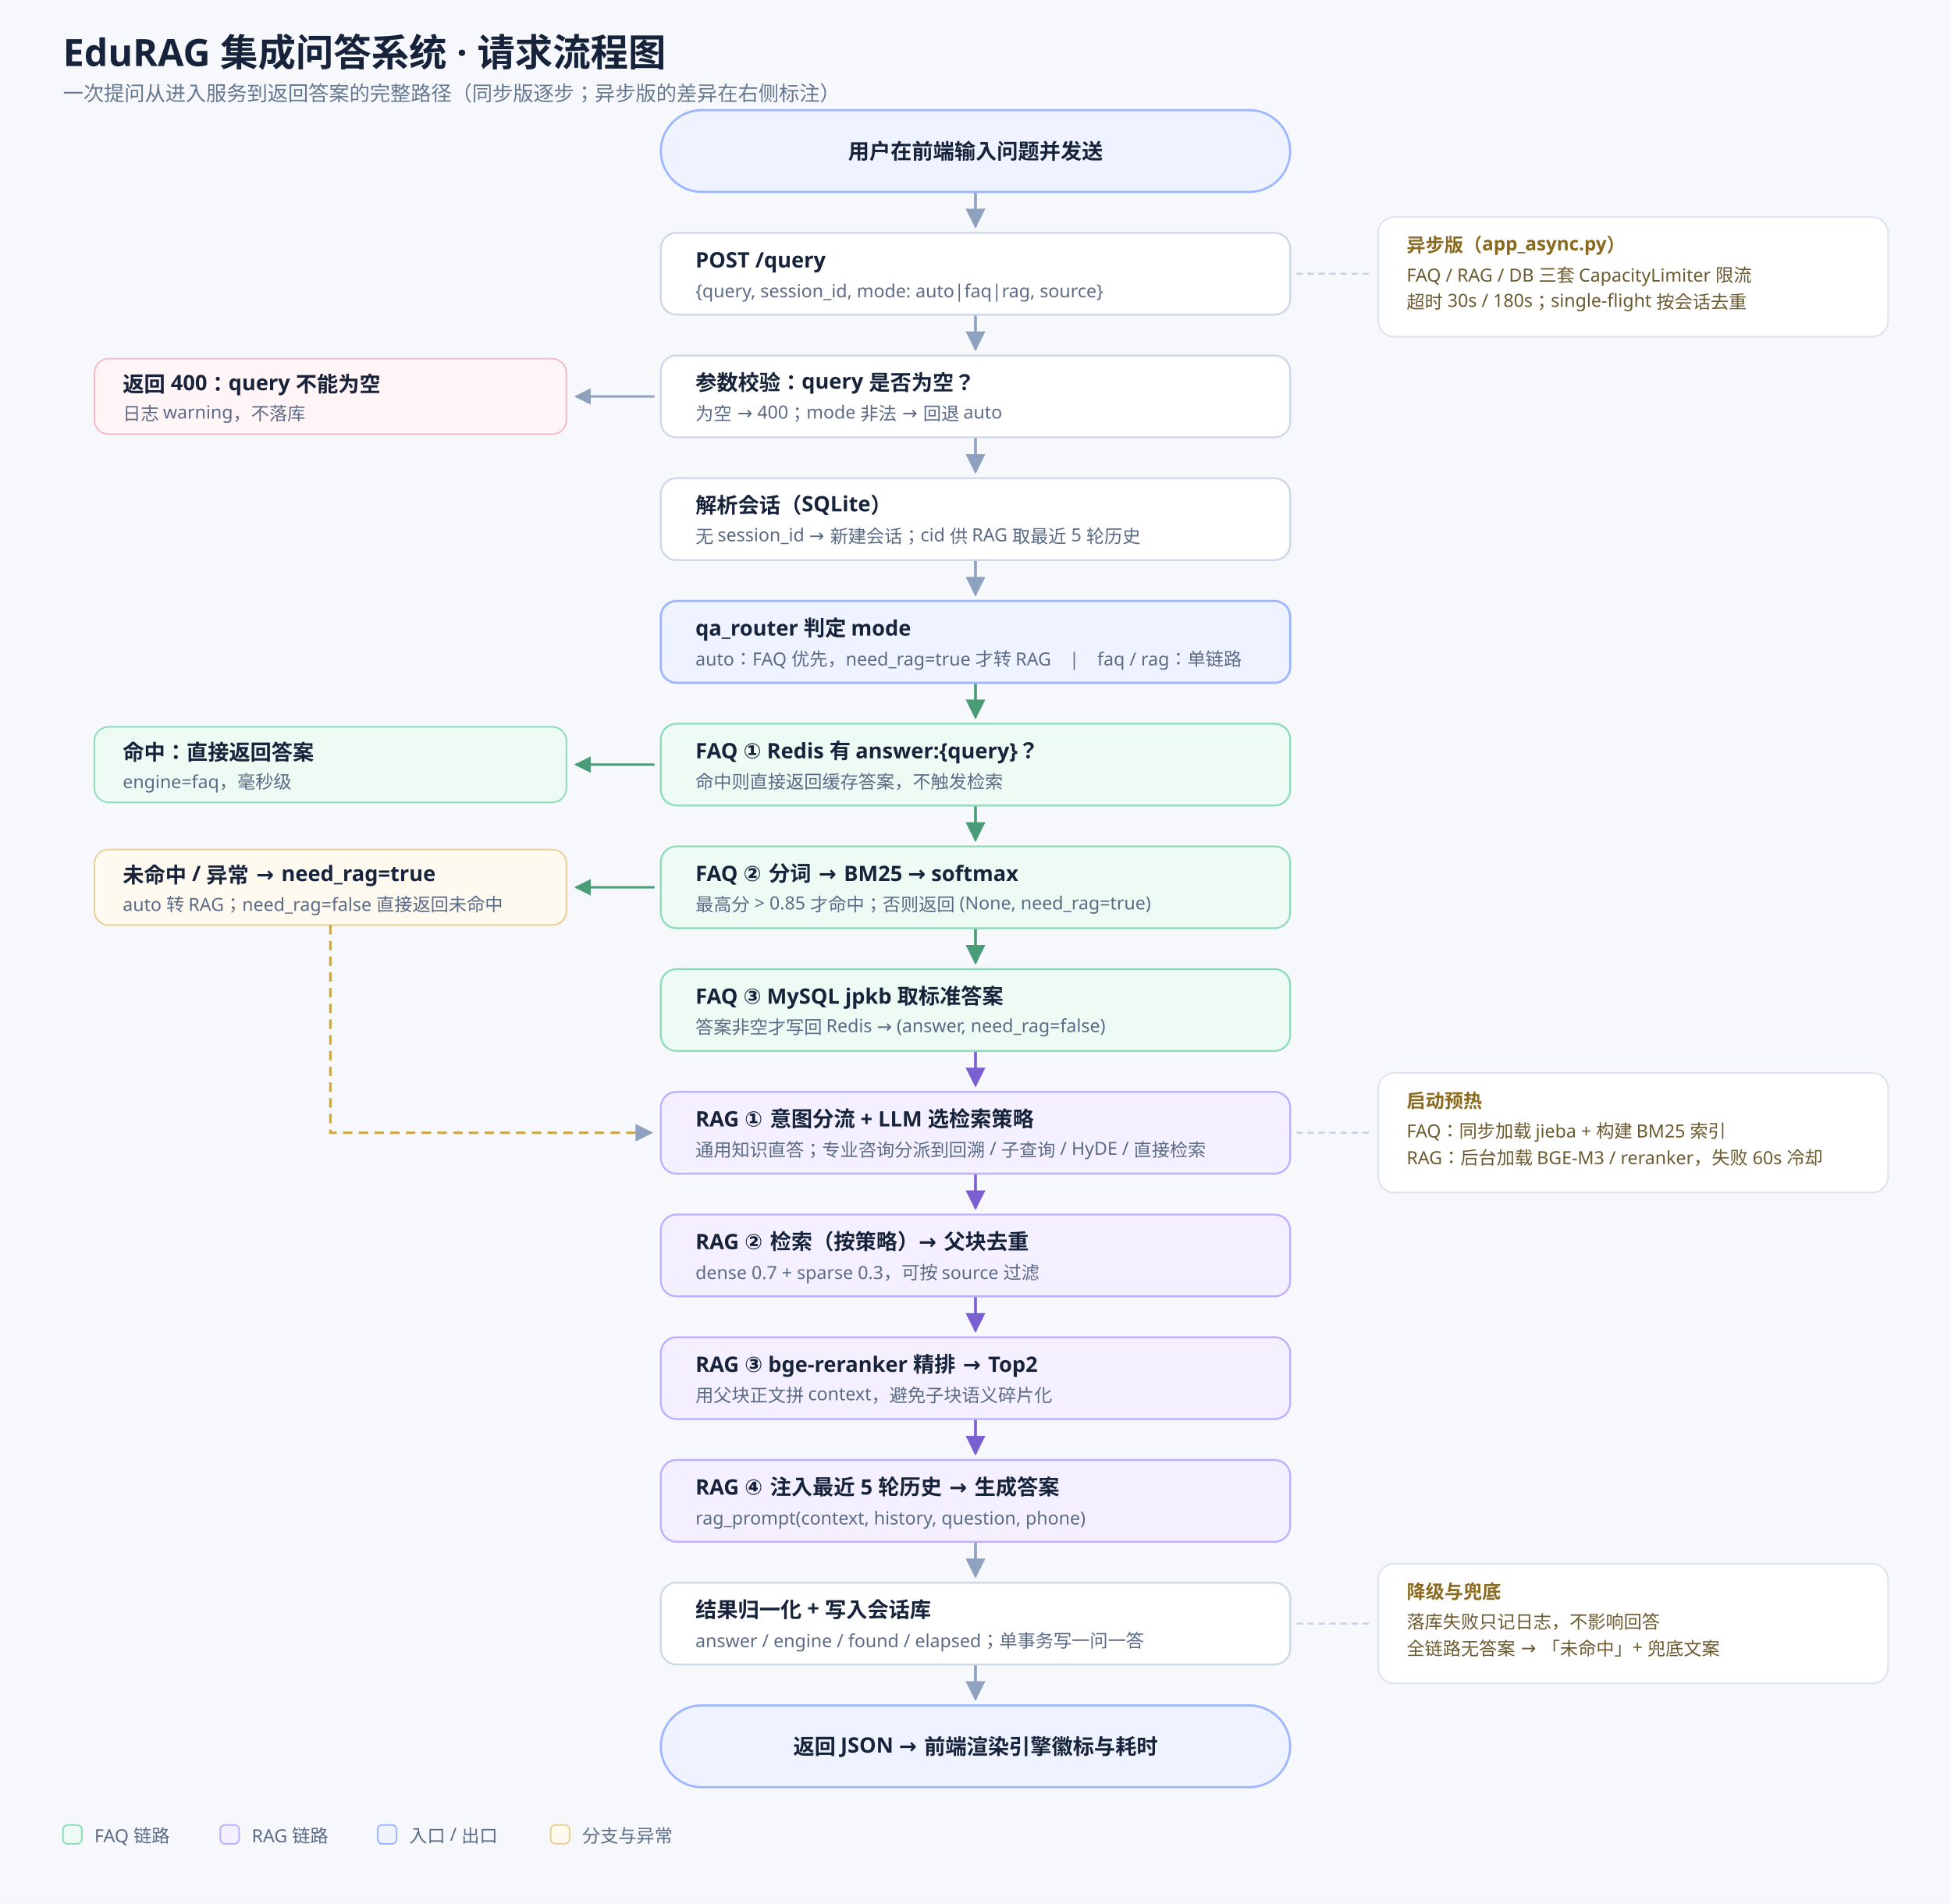
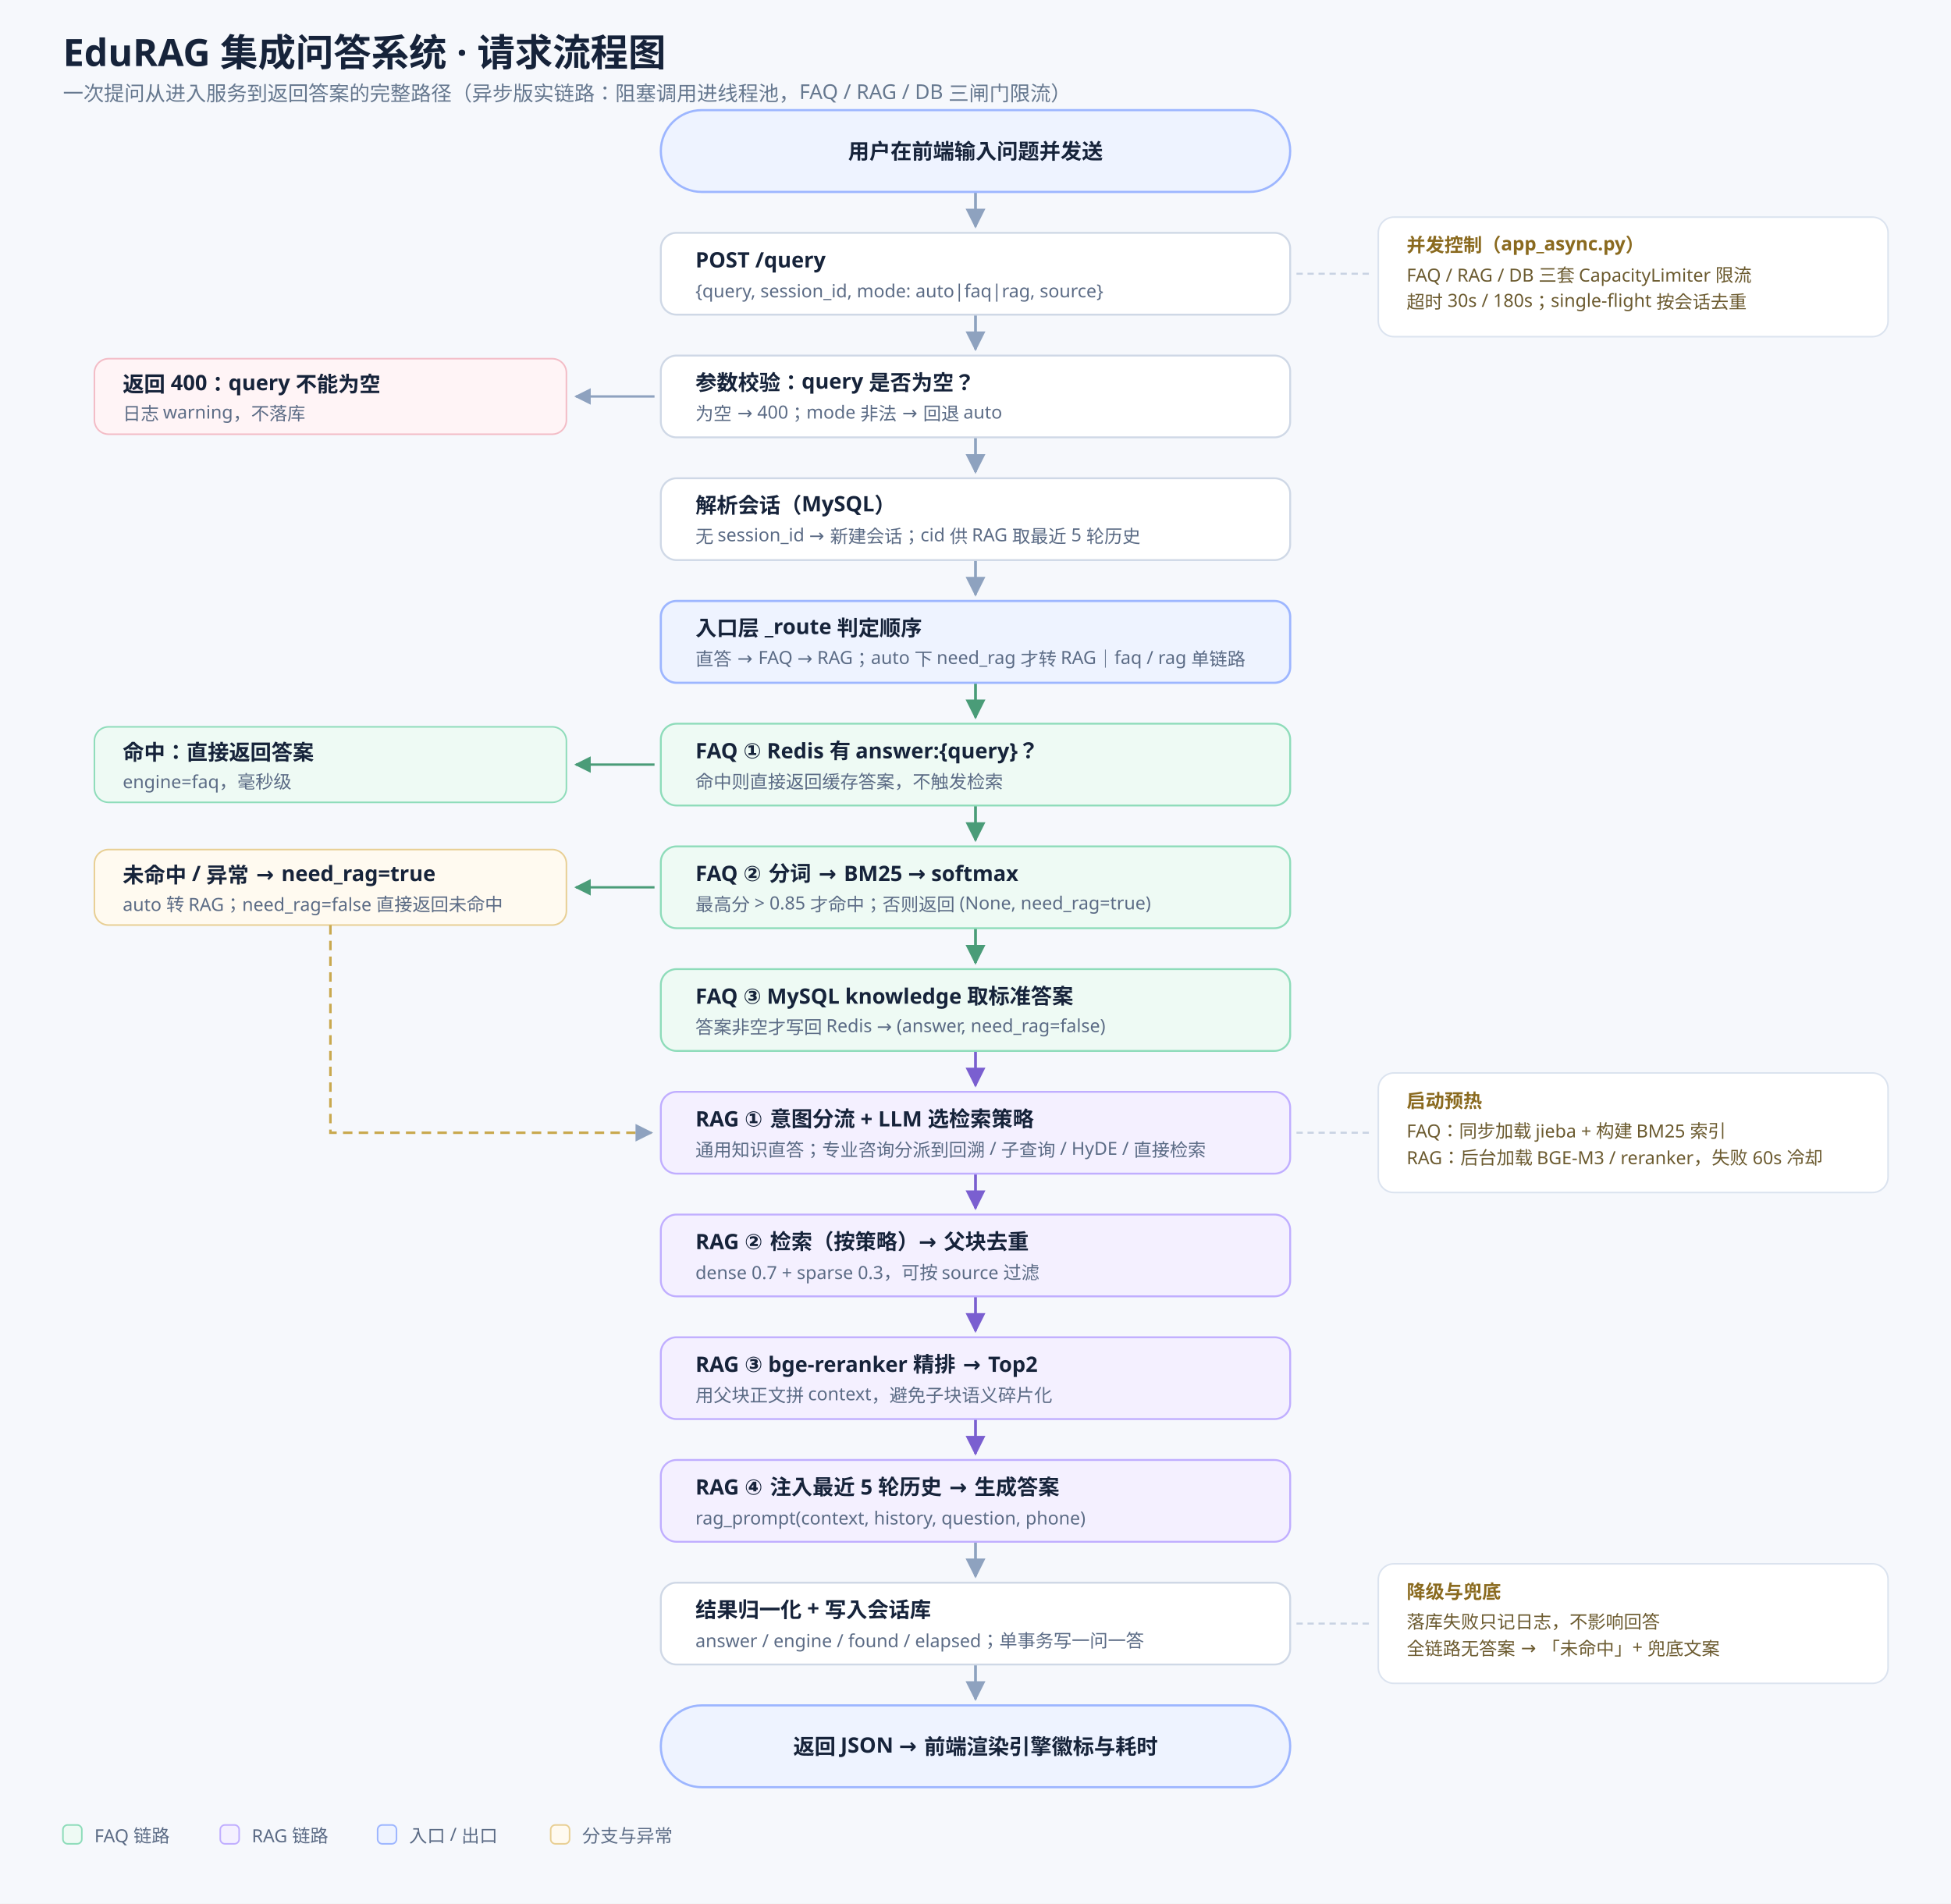
<svg xmlns="http://www.w3.org/2000/svg" width="1240" height="1210" viewBox="0 0 1240 1210" font-family="'Microsoft YaHei', 'Segoe UI', sans-serif">
  <defs>
    <marker id="a" viewBox="0 0 10 10" refX="9" refY="5" markerWidth="7" markerHeight="7" orient="auto-start-reverse">
      <path d="M 0 0 L 10 5 L 0 10 z" fill="#8ea2bf" />
    </marker>
    <marker id="af" viewBox="0 0 10 10" refX="9" refY="5" markerWidth="7" markerHeight="7" orient="auto-start-reverse">
      <path d="M 0 0 L 10 5 L 0 10 z" fill="#4a9c78" />
    </marker>
    <marker id="ar" viewBox="0 0 10 10" refX="9" refY="5" markerWidth="7" markerHeight="7" orient="auto-start-reverse">
      <path d="M 0 0 L 10 5 L 0 10 z" fill="#7a5fd0" />
    </marker>
    <style>
      .title { font-size: 24px; font-weight: 700; fill: #16233a; }
      .subtitle { font-size: 13px; fill: #66788f; }
      .t { font-size: 13.5px; font-weight: 600; fill: #16233a; }
      .s { font-size: 11.5px; fill: #5b6b85; }
      .note { font-size: 11.5px; fill: #6b5a2f; }
      .noteT { font-size: 12px; font-weight: 700; fill: #8a6a1f; }
    </style>
  </defs>
  <rect width="1240" height="1210" fill="#f6f8fc" />
  <text x="40" y="42" class="title">EduRAG 集成问答系统 · 请求流程图</text>
-   <text x="40" y="64" class="subtitle">一次提问从进入服务到返回答案的完整路径（同步版逐步；异步版的差异在右侧标注）</text>
+   <text x="40" y="64" class="subtitle">一次提问从进入服务到返回答案的完整路径（异步版实链路：阻塞调用进线程池，FAQ / RAG / DB 三闸门限流）</text>
  <line x1="620" y1="122" x2="620" y2="144" stroke="#8ea2bf" stroke-width="1.8" marker-end="url(#a)" />
  <line x1="620" y1="200" x2="620" y2="222" stroke="#8ea2bf" stroke-width="1.8" marker-end="url(#a)" />
  <line x1="620" y1="278" x2="620" y2="300" stroke="#8ea2bf" stroke-width="1.8" marker-end="url(#a)" />
  <line x1="620" y1="356" x2="620" y2="378" stroke="#8ea2bf" stroke-width="1.8" marker-end="url(#a)" />
  <line x1="620" y1="434" x2="620" y2="456" stroke="#4a9c78" stroke-width="1.8" marker-end="url(#af)" />
  <line x1="620" y1="512" x2="620" y2="534" stroke="#4a9c78" stroke-width="1.8" marker-end="url(#af)" />
  <line x1="620" y1="590" x2="620" y2="612" stroke="#4a9c78" stroke-width="1.8" marker-end="url(#af)" />
  <line x1="620" y1="668" x2="620" y2="690" stroke="#7a5fd0" stroke-width="1.8" marker-end="url(#ar)" />
  <line x1="620" y1="746" x2="620" y2="768" stroke="#7a5fd0" stroke-width="1.8" marker-end="url(#ar)" />
  <line x1="620" y1="824" x2="620" y2="846" stroke="#7a5fd0" stroke-width="1.8" marker-end="url(#ar)" />
  <line x1="620" y1="902" x2="620" y2="924" stroke="#7a5fd0" stroke-width="1.8" marker-end="url(#ar)" />
  <line x1="620" y1="980" x2="620" y2="1002" stroke="#8ea2bf" stroke-width="1.8" marker-end="url(#a)" />
  <line x1="620" y1="1058" x2="620" y2="1080" stroke="#8ea2bf" stroke-width="1.8" marker-end="url(#a)" />
  <rect x="420" y="70" width="400" height="52" rx="26" fill="#eef3ff" stroke="#9db6ff" stroke-width="1.4" />
  <text x="620" y="101" class="t" text-anchor="middle">用户在前端输入问题并发送</text>
  <rect x="420" y="148" width="400" height="52" rx="10" fill="#ffffff" stroke="#cfd8e6" stroke-width="1.2" />
  <text x="442" y="170" class="t">POST /query</text>
  <text x="442" y="189" class="s">{query, session_id, mode: auto|faq|rag, source}</text>
  <rect x="420" y="226" width="400" height="52" rx="10" fill="#ffffff" stroke="#cfd8e6" stroke-width="1.2" />
  <text x="442" y="248" class="t">参数校验：query 是否为空？</text>
  <text x="442" y="267" class="s">为空 → 400；mode 非法 → 回退 auto</text>
  <rect x="420" y="304" width="400" height="52" rx="10" fill="#ffffff" stroke="#cfd8e6" stroke-width="1.2" />
-   <text x="442" y="326" class="t">解析会话（SQLite）</text>
+   <text x="442" y="326" class="t">解析会话（MySQL）</text>
  <text x="442" y="345" class="s">无 session_id → 新建会话；cid 供 RAG 取最近 5 轮历史</text>
  <rect x="420" y="382" width="400" height="52" rx="10" fill="#eef3ff" stroke="#9db6ff" stroke-width="1.4" />
-   <text x="442" y="404" class="t">qa_router 判定 mode</text>
-   <text x="442" y="423" class="s">auto：FAQ 优先，need_rag=true 才转 RAG　|　faq / rag：单链路</text>
+   <text x="442" y="404" class="t">入口层 _route 判定顺序</text>
+   <text x="442" y="423" class="s">直答 → FAQ → RAG；auto 下 need_rag 才转 RAG｜faq / rag 单链路</text>
  <rect x="420" y="460" width="400" height="52" rx="10" fill="#eefaf4" stroke="#8edcba" stroke-width="1.2" />
  <text x="442" y="482" class="t">FAQ ① Redis 有 answer:{query}？</text>
  <text x="442" y="501" class="s">命中则直接返回缓存答案，不触发检索</text>
  <rect x="420" y="538" width="400" height="52" rx="10" fill="#eefaf4" stroke="#8edcba" stroke-width="1.2" />
  <text x="442" y="560" class="t">FAQ ② 分词 → BM25 → softmax</text>
  <text x="442" y="579" class="s">最高分 &gt; 0.85 才命中；否则返回 (None, need_rag=true)</text>
  <rect x="420" y="616" width="400" height="52" rx="10" fill="#eefaf4" stroke="#8edcba" stroke-width="1.2" />
-   <text x="442" y="638" class="t">FAQ ③ MySQL jpkb 取标准答案</text>
+   <text x="442" y="638" class="t">FAQ ③ MySQL knowledge 取标准答案</text>
  <text x="442" y="657" class="s">答案非空才写回 Redis → (answer, need_rag=false)</text>
  <rect x="420" y="694" width="400" height="52" rx="10" fill="#f4f0ff" stroke="#c0aeff" stroke-width="1.2" />
  <text x="442" y="716" class="t">RAG ① 意图分流 + LLM 选检索策略</text>
  <text x="442" y="735" class="s">通用知识直答；专业咨询分派到回溯 / 子查询 / HyDE / 直接检索</text>
  <rect x="420" y="772" width="400" height="52" rx="10" fill="#f4f0ff" stroke="#c0aeff" stroke-width="1.2" />
  <text x="442" y="794" class="t">RAG ② 检索（按策略）→ 父块去重</text>
  <text x="442" y="813" class="s">dense 0.7 + sparse 0.3，可按 source 过滤</text>
  <rect x="420" y="850" width="400" height="52" rx="10" fill="#f4f0ff" stroke="#c0aeff" stroke-width="1.2" />
  <text x="442" y="872" class="t">RAG ③ bge-reranker 精排 → Top2</text>
  <text x="442" y="891" class="s">用父块正文拼 context，避免子块语义碎片化</text>
  <rect x="420" y="928" width="400" height="52" rx="10" fill="#f4f0ff" stroke="#c0aeff" stroke-width="1.2" />
  <text x="442" y="950" class="t">RAG ④ 注入最近 5 轮历史 → 生成答案</text>
  <text x="442" y="969" class="s">rag_prompt(context, history, question, phone)</text>
  <rect x="420" y="1006" width="400" height="52" rx="10" fill="#ffffff" stroke="#cfd8e6" stroke-width="1.2" />
  <text x="442" y="1028" class="t">结果归一化 + 写入会话库</text>
  <text x="442" y="1047" class="s">answer / engine / found / elapsed；单事务写一问一答</text>
  <rect x="420" y="1084" width="400" height="52" rx="26" fill="#eef3ff" stroke="#9db6ff" stroke-width="1.4" />
  <text x="620" y="1115" class="t" text-anchor="middle">返回 JSON → 前端渲染引擎徽标与耗时</text>
  <line x1="416" y1="252" x2="366" y2="252" stroke="#8ea2bf" stroke-width="1.5" marker-end="url(#a)" />
  <rect x="60" y="228" width="300" height="48" rx="9" fill="#fff4f6" stroke="#f3bcc6" />
  <text x="78" y="249" class="t" font-size="12">返回 400：query 不能为空</text>
  <text x="78" y="267" class="s">日志 warning，不落库</text>
  <line x1="416" y1="486" x2="366" y2="486" stroke="#4a9c78" stroke-width="1.5" marker-end="url(#af)" />
  <rect x="60" y="462" width="300" height="48" rx="9" fill="#eefaf4" stroke="#8edcba" />
  <text x="78" y="483" class="t" font-size="12">命中：直接返回答案</text>
  <text x="78" y="501" class="s">engine=faq，毫秒级</text>
  <line x1="416" y1="564" x2="366" y2="564" stroke="#4a9c78" stroke-width="1.5" marker-end="url(#af)" />
  <rect x="60" y="540" width="300" height="48" rx="9" fill="#fffaf0" stroke="#e8cf94" />
  <text x="78" y="561" class="t" font-size="12">未命中 / 异常 → need_rag=true</text>
  <text x="78" y="579" class="s">auto 转 RAG；need_rag=false 直接返回未命中</text>
  <path d="M 210 588 L 210 720 L 414 720" fill="none" stroke="#c9a94f" stroke-width="1.6" stroke-dasharray="6 4" marker-end="url(#a)" />
  <line x1="824" y1="174" x2="872" y2="174" stroke="#c9d3e3" stroke-width="1.3" stroke-dasharray="4 3" />
  <rect x="876" y="138" width="324" height="76" rx="10" fill="#ffffff" stroke="#dbe3ef" />
-   <text x="894" y="160" class="noteT">异步版（app_async.py）</text>
+   <text x="894" y="160" class="noteT">并发控制（app_async.py）</text>
  <text x="894" y="179" class="note">FAQ / RAG / DB 三套 CapacityLimiter 限流</text>
  <text x="894" y="196" class="note">超时 30s / 180s；single-flight 按会话去重</text>
  <line x1="824" y1="720" x2="872" y2="720" stroke="#c9d3e3" stroke-width="1.3" stroke-dasharray="4 3" />
  <rect x="876" y="682" width="324" height="76" rx="10" fill="#ffffff" stroke="#dbe3ef" />
  <text x="894" y="704" class="noteT">启动预热</text>
  <text x="894" y="723" class="note">FAQ：同步加载 jieba + 构建 BM25 索引</text>
  <text x="894" y="740" class="note">RAG：后台加载 BGE-M3 / reranker，失败 60s 冷却</text>
  <line x1="824" y1="1032" x2="872" y2="1032" stroke="#c9d3e3" stroke-width="1.3" stroke-dasharray="4 3" />
  <rect x="876" y="994" width="324" height="76" rx="10" fill="#ffffff" stroke="#dbe3ef" />
  <text x="894" y="1016" class="noteT">降级与兜底</text>
  <text x="894" y="1035" class="note">落库失败只记日志，不影响回答</text>
  <text x="894" y="1052" class="note">全链路无答案 → 「未命中」+ 兜底文案</text>
  <rect x="40" y="1160" width="12" height="12" rx="3" fill="#eefaf4" stroke="#8edcba" />
  <text x="60" y="1171" class="s">FAQ 链路</text>
  <rect x="140" y="1160" width="12" height="12" rx="3" fill="#f4f0ff" stroke="#c0aeff" />
  <text x="160" y="1171" class="s">RAG 链路</text>
  <rect x="240" y="1160" width="12" height="12" rx="3" fill="#eef3ff" stroke="#9db6ff" />
  <text x="260" y="1171" class="s">入口 / 出口</text>
  <rect x="350" y="1160" width="12" height="12" rx="3" fill="#fffaf0" stroke="#e8cf94" />
  <text x="370" y="1171" class="s">分支与异常</text>
</svg>
